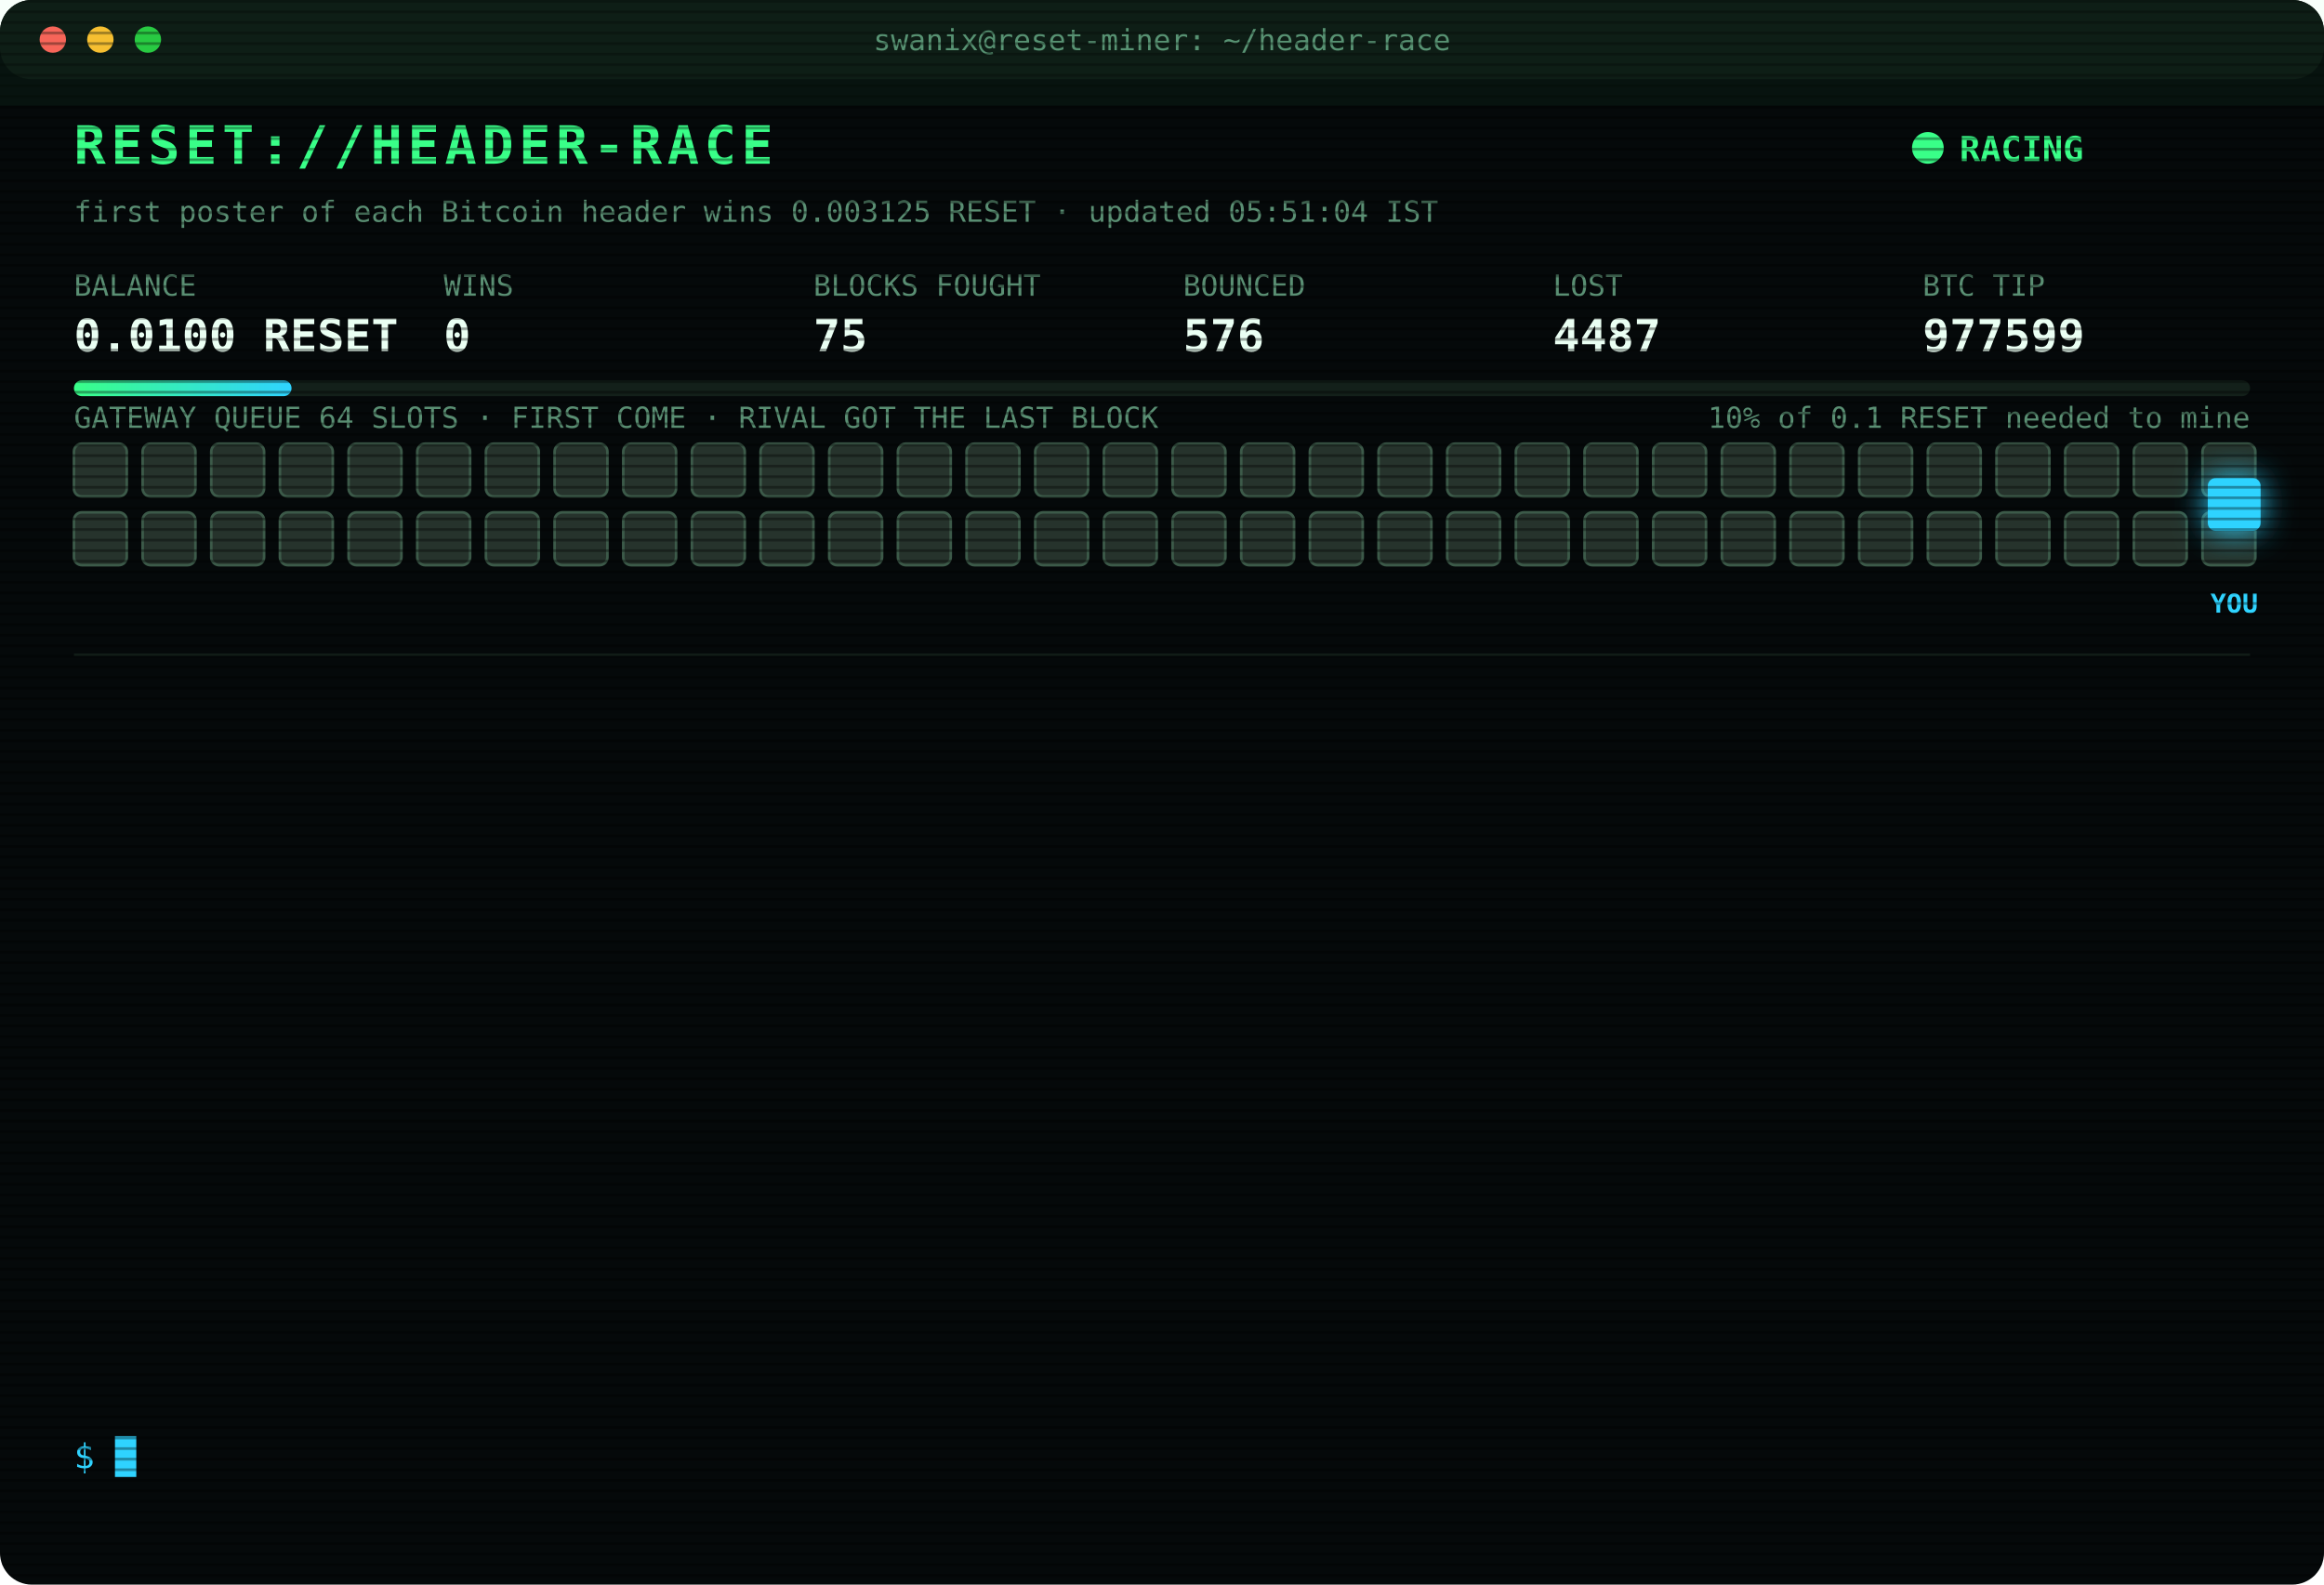
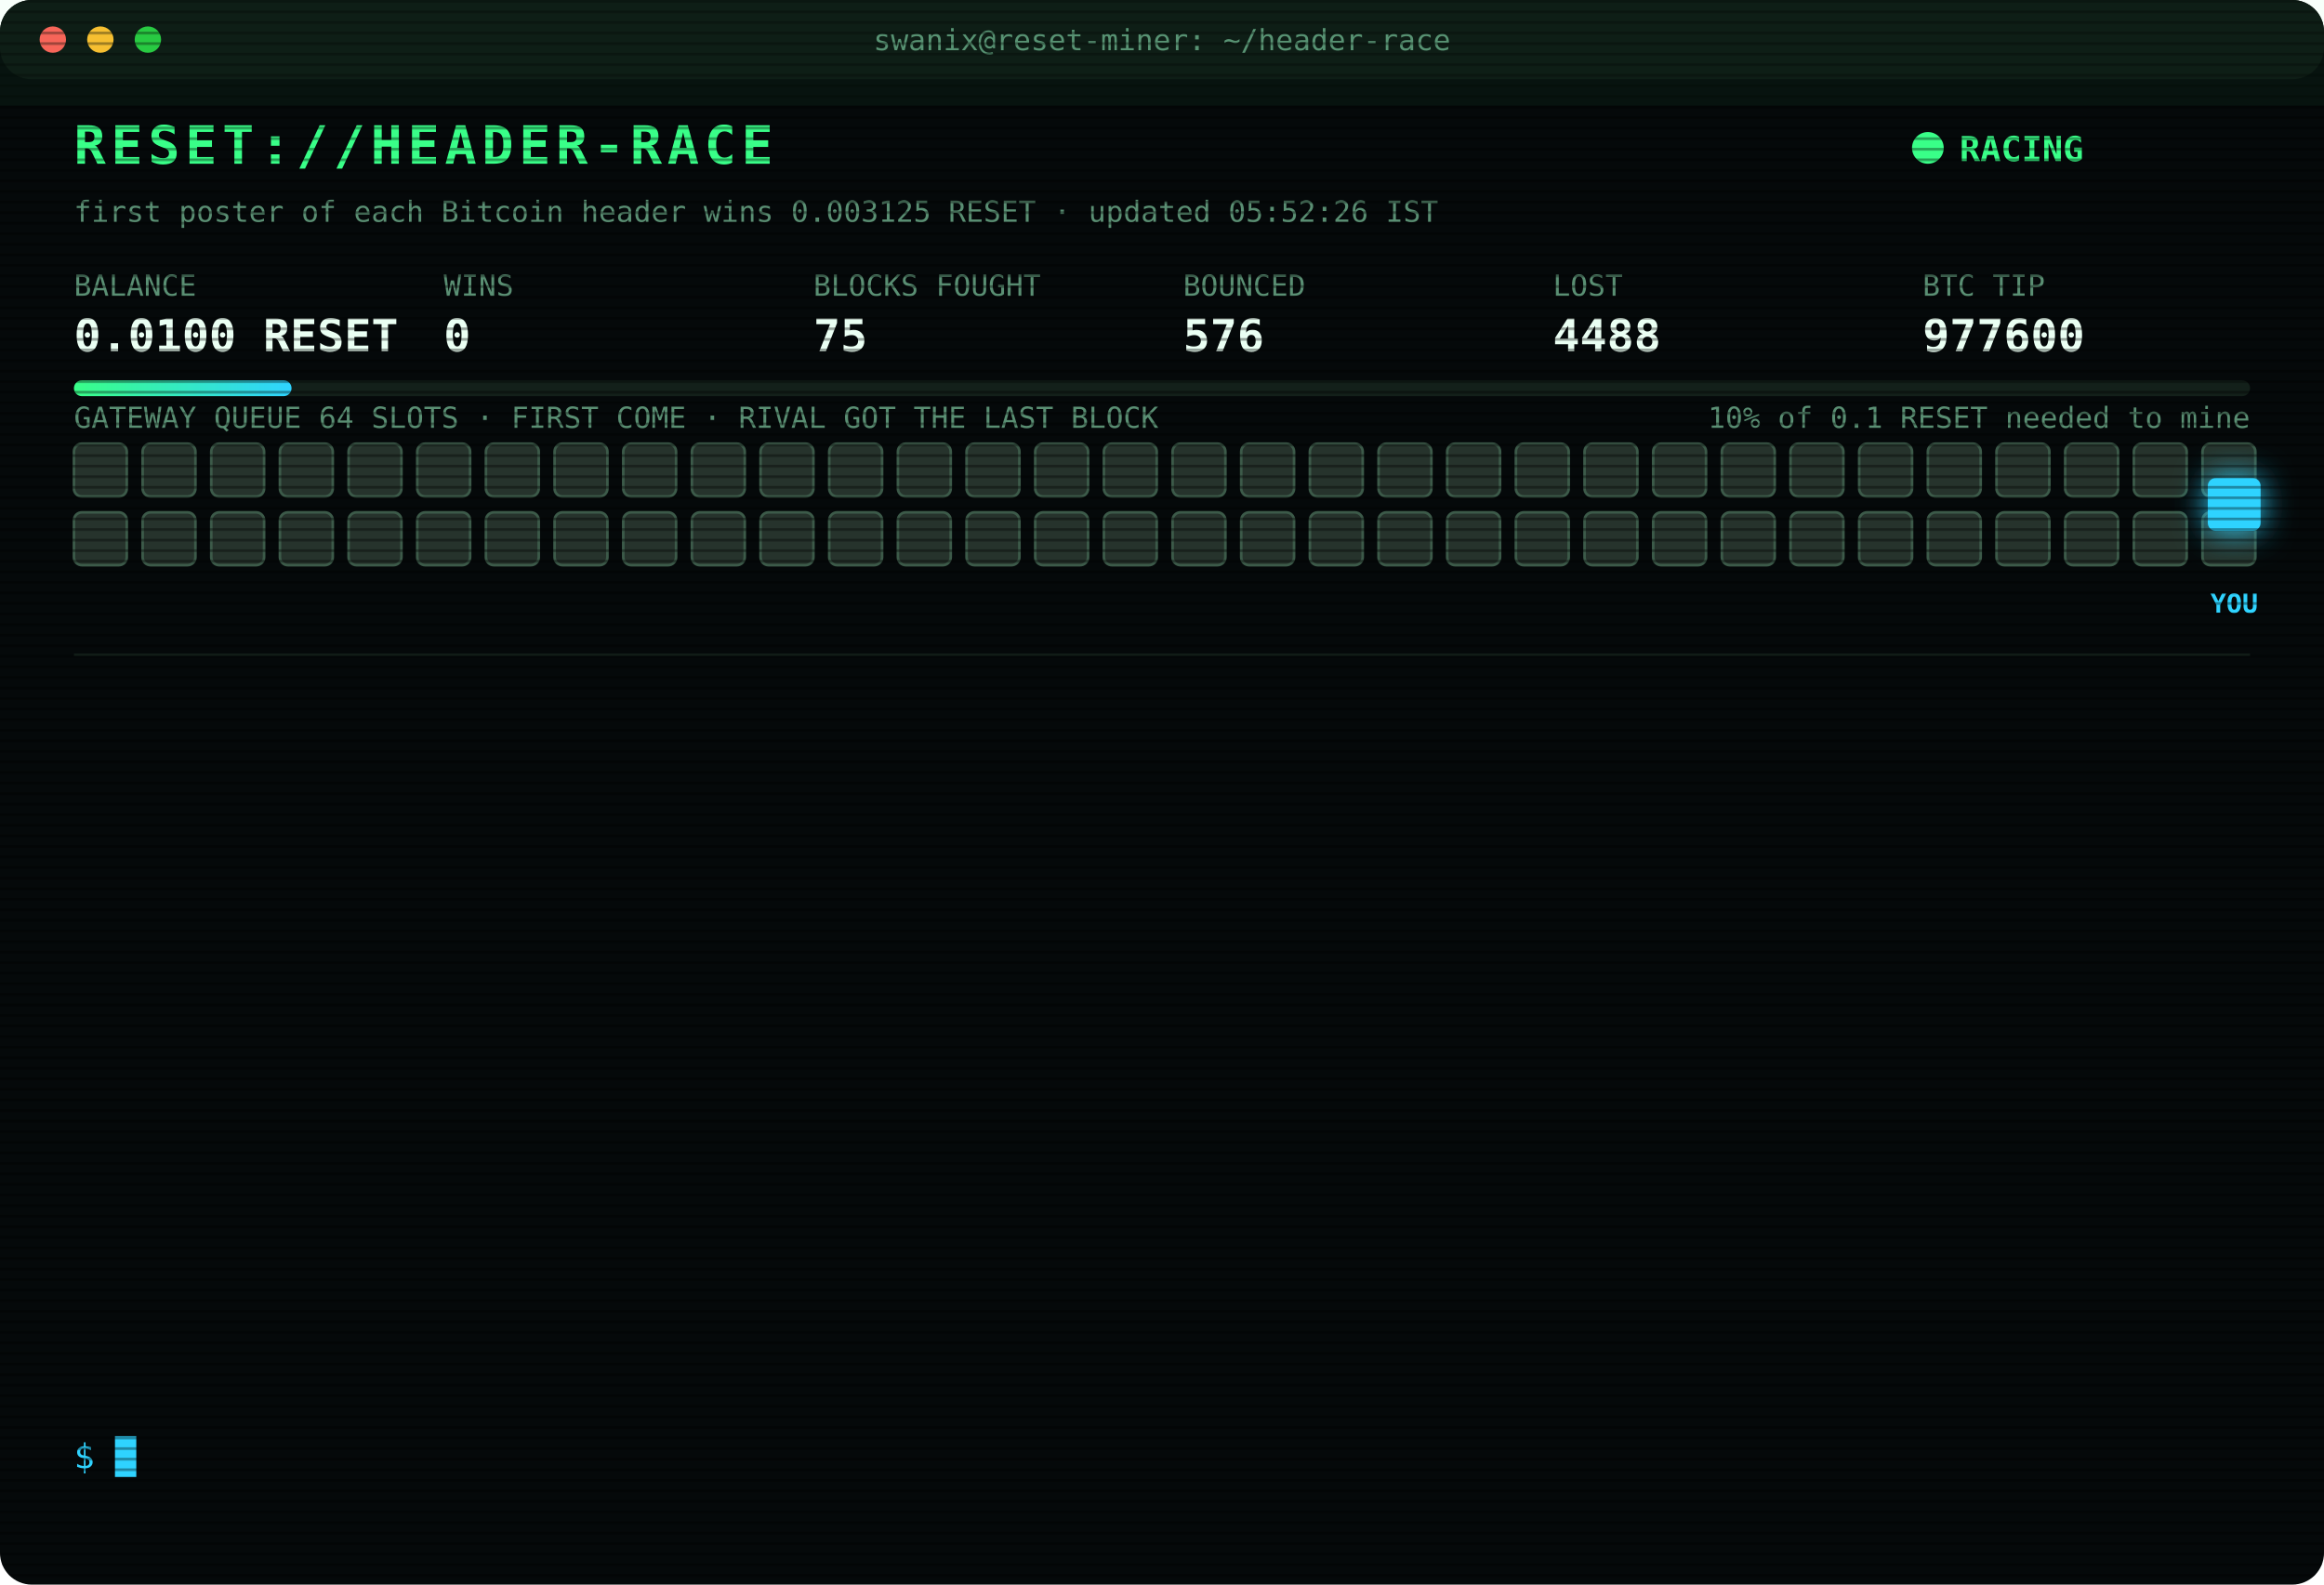
<svg xmlns="http://www.w3.org/2000/svg" width="880" height="600" viewBox="0 0 880 600" font-family="ui-monospace,SFMono-Regular,Menlo,Consolas,monospace">
  <style>
text{font-size:13px;fill:#7CFFB2}
.title{font-size:20px;font-weight:700;fill:#39FF88;letter-spacing:2px;animation:glitch 3s infinite steps(1)}
.sub{fill:#2fd3ff}.k{fill:#5a8f73;font-size:11px}.v{font-size:17px;font-weight:700;fill:#eafff3}
.ts{fill:#3f6b56}.boot{fill:#2fd3ff}.dim{fill:#5a8f73}.bad{fill:#ff4d6d}.warn{fill:#ffd23f}.mag{fill:#ff5cf0}.win{fill:#39FF88;font-weight:700}
.tag{font-size:10px;fill:#2fd3ff;font-weight:700}
.rival{fill:#26332c;stroke:#3c5a49;animation:jam 1.2s infinite alternate}
.idle{fill:#141c18;stroke:#22302a;animation:breathe 4s infinite}
.me{fill:#2fd3ff;filter:drop-shadow(0 0 6px #2fd3ff)}
.hover{animation:nudge 1.1s infinite ease-in-out}.bounce{animation:kick 1.4s infinite}
.ln{opacity:0;animation:in .4s forwards}
.cur{animation:blink 1s infinite steps(1)}
.scan{animation:scan 6s infinite linear}
.led{animation:blink 1.4s infinite}
@keyframes in{from{opacity:0;transform:translateX(-6px)}to{opacity:1;transform:none}}
@keyframes blink{50%{opacity:0}}
@keyframes jam{to{fill:#33463b}}
@keyframes breathe{50%{opacity:.4}}
@keyframes nudge{50%{transform:translateX(-10px)}}
@keyframes kick{0%,100%{transform:none}30%{transform:translateX(-14px)}55%{transform:translateX(10px) translateY(-6px)}}
@keyframes glitch{0%,92%{transform:none}93%{transform:translateX(2px);fill:#ff4d6d}95%{transform:translateX(-2px);fill:#2fd3ff}97%{transform:none}}
@keyframes scan{from{transform:translateY(-40px)}to{transform:translateY(600px)}}
</style>
  <defs>
    <pattern id="sl" width="4" height="4" patternUnits="userSpaceOnUse">
      <rect width="4" height="1" fill="#000" opacity=".35" />
    </pattern>
    <linearGradient id="bar">
      <stop offset="0" stop-color="#39FF88" />
      <stop offset="1" stop-color="#2fd3ff" />
    </linearGradient>
  </defs>
  <rect width="880" height="600" rx="12" fill="#05090a" />
  <rect width="880" height="30" rx="12" fill="#0d1512" />
  <circle cx="20" cy="15" r="5" fill="#ff5f57" />
  <circle cx="38" cy="15" r="5" fill="#febc2e" />
  <circle cx="56" cy="15" r="5" fill="#28c840" />
  <text x="440" y="19" text-anchor="middle" class="k">swanix@reset-miner: ~/header-race</text>
  <text x="28" y="62" class="title">RESET://HEADER-RACE</text>
  <circle class="led" cx="730" cy="56" r="6" fill="#39FF88" />
  <text x="742" y="61" class="win">RACING</text>
-   <text x="28" y="84" class="k">first poster of each Bitcoin header wins 0.003125 RESET · updated 05:51:04 IST</text>
+   <text x="28" y="84" class="k">first poster of each Bitcoin header wins 0.003125 RESET · updated 05:52:26 IST</text>
  <text x="28" y="112" class="k">BALANCE</text>
  <text x="28" y="133" class="v">0.0100 RESET</text>
  <text x="168" y="112" class="k">WINS</text>
  <text x="168" y="133" class="v">0</text>
  <text x="308" y="112" class="k">BLOCKS FOUGHT</text>
  <text x="308" y="133" class="v">75</text>
  <text x="448" y="112" class="k">BOUNCED</text>
  <text x="448" y="133" class="v">576</text>
  <text x="588" y="112" class="k">LOST</text>
-   <text x="588" y="133" class="v">4487</text>
+   <text x="588" y="133" class="v">4488</text>
  <text x="728" y="112" class="k">BTC TIP</text>
-   <text x="728" y="133" class="v">977599</text>
+   <text x="728" y="133" class="v">977600</text>
  <rect x="28" y="144" width="824" height="6" rx="3" fill="#13201a" />
  <rect x="28" y="144" width="82.4" height="6" rx="3" fill="url(#bar)" />
  <text x="852" y="162" text-anchor="end" class="k">10% of 0.1 RESET needed to mine</text>
  <text x="28" y="162" class="k">GATEWAY QUEUE 64 SLOTS · FIRST COME · RIVAL GOT THE LAST BLOCK</text>
  <rect class="rival" x="28" y="168" width="20" height="20" rx="3" style="animation-delay:0.00s" />
  <rect class="rival" x="54" y="168" width="20" height="20" rx="3" style="animation-delay:0.05s" />
  <rect class="rival" x="80" y="168" width="20" height="20" rx="3" style="animation-delay:0.10s" />
  <rect class="rival" x="106" y="168" width="20" height="20" rx="3" style="animation-delay:0.15s" />
  <rect class="rival" x="132" y="168" width="20" height="20" rx="3" style="animation-delay:0.20s" />
  <rect class="rival" x="158" y="168" width="20" height="20" rx="3" style="animation-delay:0.25s" />
  <rect class="rival" x="184" y="168" width="20" height="20" rx="3" style="animation-delay:0.30s" />
  <rect class="rival" x="210" y="168" width="20" height="20" rx="3" style="animation-delay:0.35s" />
  <rect class="rival" x="236" y="168" width="20" height="20" rx="3" style="animation-delay:0.40s" />
  <rect class="rival" x="262" y="168" width="20" height="20" rx="3" style="animation-delay:0.45s" />
  <rect class="rival" x="288" y="168" width="20" height="20" rx="3" style="animation-delay:0.50s" />
  <rect class="rival" x="314" y="168" width="20" height="20" rx="3" style="animation-delay:0.55s" />
  <rect class="rival" x="340" y="168" width="20" height="20" rx="3" style="animation-delay:0.60s" />
  <rect class="rival" x="366" y="168" width="20" height="20" rx="3" style="animation-delay:0.65s" />
  <rect class="rival" x="392" y="168" width="20" height="20" rx="3" style="animation-delay:0.70s" />
  <rect class="rival" x="418" y="168" width="20" height="20" rx="3" style="animation-delay:0.75s" />
  <rect class="rival" x="444" y="168" width="20" height="20" rx="3" style="animation-delay:0.80s" />
  <rect class="rival" x="470" y="168" width="20" height="20" rx="3" style="animation-delay:0.85s" />
  <rect class="rival" x="496" y="168" width="20" height="20" rx="3" style="animation-delay:0.90s" />
  <rect class="rival" x="522" y="168" width="20" height="20" rx="3" style="animation-delay:0.95s" />
  <rect class="rival" x="548" y="168" width="20" height="20" rx="3" style="animation-delay:1.00s" />
  <rect class="rival" x="574" y="168" width="20" height="20" rx="3" style="animation-delay:1.05s" />
  <rect class="rival" x="600" y="168" width="20" height="20" rx="3" style="animation-delay:1.10s" />
  <rect class="rival" x="626" y="168" width="20" height="20" rx="3" style="animation-delay:1.15s" />
  <rect class="rival" x="652" y="168" width="20" height="20" rx="3" style="animation-delay:1.20s" />
  <rect class="rival" x="678" y="168" width="20" height="20" rx="3" style="animation-delay:1.25s" />
  <rect class="rival" x="704" y="168" width="20" height="20" rx="3" style="animation-delay:1.30s" />
  <rect class="rival" x="730" y="168" width="20" height="20" rx="3" style="animation-delay:1.35s" />
  <rect class="rival" x="756" y="168" width="20" height="20" rx="3" style="animation-delay:1.40s" />
  <rect class="rival" x="782" y="168" width="20" height="20" rx="3" style="animation-delay:1.45s" />
  <rect class="rival" x="808" y="168" width="20" height="20" rx="3" style="animation-delay:1.50s" />
  <rect class="rival" x="834" y="168" width="20" height="20" rx="3" style="animation-delay:1.55s" />
  <rect class="rival" x="28" y="194" width="20" height="20" rx="3" style="animation-delay:1.60s" />
  <rect class="rival" x="54" y="194" width="20" height="20" rx="3" style="animation-delay:1.65s" />
  <rect class="rival" x="80" y="194" width="20" height="20" rx="3" style="animation-delay:1.70s" />
  <rect class="rival" x="106" y="194" width="20" height="20" rx="3" style="animation-delay:1.75s" />
  <rect class="rival" x="132" y="194" width="20" height="20" rx="3" style="animation-delay:1.80s" />
  <rect class="rival" x="158" y="194" width="20" height="20" rx="3" style="animation-delay:1.85s" />
  <rect class="rival" x="184" y="194" width="20" height="20" rx="3" style="animation-delay:1.90s" />
  <rect class="rival" x="210" y="194" width="20" height="20" rx="3" style="animation-delay:1.95s" />
  <rect class="rival" x="236" y="194" width="20" height="20" rx="3" style="animation-delay:2.00s" />
  <rect class="rival" x="262" y="194" width="20" height="20" rx="3" style="animation-delay:2.05s" />
  <rect class="rival" x="288" y="194" width="20" height="20" rx="3" style="animation-delay:2.10s" />
  <rect class="rival" x="314" y="194" width="20" height="20" rx="3" style="animation-delay:2.15s" />
  <rect class="rival" x="340" y="194" width="20" height="20" rx="3" style="animation-delay:2.20s" />
  <rect class="rival" x="366" y="194" width="20" height="20" rx="3" style="animation-delay:2.25s" />
  <rect class="rival" x="392" y="194" width="20" height="20" rx="3" style="animation-delay:2.30s" />
  <rect class="rival" x="418" y="194" width="20" height="20" rx="3" style="animation-delay:2.35s" />
  <rect class="rival" x="444" y="194" width="20" height="20" rx="3" style="animation-delay:2.40s" />
  <rect class="rival" x="470" y="194" width="20" height="20" rx="3" style="animation-delay:2.45s" />
  <rect class="rival" x="496" y="194" width="20" height="20" rx="3" style="animation-delay:2.50s" />
  <rect class="rival" x="522" y="194" width="20" height="20" rx="3" style="animation-delay:2.55s" />
  <rect class="rival" x="548" y="194" width="20" height="20" rx="3" style="animation-delay:2.60s" />
  <rect class="rival" x="574" y="194" width="20" height="20" rx="3" style="animation-delay:2.65s" />
  <rect class="rival" x="600" y="194" width="20" height="20" rx="3" style="animation-delay:2.70s" />
  <rect class="rival" x="626" y="194" width="20" height="20" rx="3" style="animation-delay:2.75s" />
  <rect class="rival" x="652" y="194" width="20" height="20" rx="3" style="animation-delay:2.80s" />
  <rect class="rival" x="678" y="194" width="20" height="20" rx="3" style="animation-delay:2.85s" />
  <rect class="rival" x="704" y="194" width="20" height="20" rx="3" style="animation-delay:2.90s" />
  <rect class="rival" x="730" y="194" width="20" height="20" rx="3" style="animation-delay:2.95s" />
  <rect class="rival" x="756" y="194" width="20" height="20" rx="3" style="animation-delay:3.00s" />
  <rect class="rival" x="782" y="194" width="20" height="20" rx="3" style="animation-delay:3.05s" />
  <rect class="rival" x="808" y="194" width="20" height="20" rx="3" style="animation-delay:3.10s" />
  <rect class="rival" x="834" y="194" width="20" height="20" rx="3" style="animation-delay:3.15s" />
  <g class="hover">
    <rect class="me" x="836" y="181" width="20" height="20" rx="3" />
    <text class="tag" x="846" y="232" text-anchor="middle">YOU</text>
  </g>
  <line x1="28" x2="852" y1="248" y2="248" stroke="#13201a" />
  <g class="ln" style="animation-delay:0.40s">
    <text x="28" y="270" class="ts">05:05:06</text>
-     <text x="104" y="270" class="bad">[REJECTED] #977588 The network already has these headers.</text>
+     <text x="104" y="270" class="bad">[LOST] #977588 taken by a rival miner</text>
  </g>
  <g class="ln" style="animation-delay:0.65s">
-     <text x="28" y="292" class="ts">05:05:06</text>
-     <text x="104" y="292" class="bad">[LOST] #977588 taken by a rival miner</text>
+     <text x="28" y="292" class="ts">05:06:22</text>
+     <text x="104" y="292" class="bad">[LOST] #977589 taken by a rival miner</text>
  </g>
  <g class="ln" style="animation-delay:0.90s">
-     <text x="28" y="314" class="ts">05:06:22</text>
-     <text x="104" y="314" class="bad">[LOST] #977589 taken by a rival miner</text>
+     <text x="28" y="314" class="ts">05:12:50</text>
+     <text x="104" y="314" class="bad">[LOST] #977590 taken by a rival miner</text>
  </g>
  <g class="ln" style="animation-delay:1.15s">
-     <text x="28" y="336" class="ts">05:12:50</text>
-     <text x="104" y="336" class="bad">[LOST] #977590 taken by a rival miner</text>
+     <text x="28" y="336" class="ts">05:13:41</text>
+     <text x="104" y="336" class="bad">[LOST] #977591 taken by a rival miner</text>
  </g>
  <g class="ln" style="animation-delay:1.40s">
-     <text x="28" y="358" class="ts">05:13:41</text>
-     <text x="104" y="358" class="bad">[LOST] #977591 taken by a rival miner</text>
+     <text x="28" y="358" class="ts">05:16:34</text>
+     <text x="104" y="358" class="bad">[LOST] #977592 taken by a rival miner</text>
  </g>
  <g class="ln" style="animation-delay:1.65s">
-     <text x="28" y="380" class="ts">05:16:34</text>
-     <text x="104" y="380" class="bad">[LOST] #977592 taken by a rival miner</text>
+     <text x="28" y="380" class="ts">05:18:39</text>
+     <text x="104" y="380" class="bad">[LOST] #977593 taken by a rival miner</text>
  </g>
  <g class="ln" style="animation-delay:1.90s">
-     <text x="28" y="402" class="ts">05:18:39</text>
-     <text x="104" y="402" class="bad">[LOST] #977593 taken by a rival miner</text>
+     <text x="28" y="402" class="ts">05:27:44</text>
+     <text x="104" y="402" class="bad">[LOST] #977594 taken by a rival miner</text>
  </g>
  <g class="ln" style="animation-delay:2.15s">
-     <text x="28" y="424" class="ts">05:27:44</text>
-     <text x="104" y="424" class="bad">[LOST] #977594 taken by a rival miner</text>
+     <text x="28" y="424" class="ts">05:30:11</text>
+     <text x="104" y="424" class="bad">[LOST] #977595 taken by a rival miner</text>
  </g>
  <g class="ln" style="animation-delay:2.40s">
-     <text x="28" y="446" class="ts">05:30:11</text>
-     <text x="104" y="446" class="bad">[LOST] #977595 taken by a rival miner</text>
+     <text x="28" y="446" class="ts">05:36:55</text>
+     <text x="104" y="446" class="bad">[LOST] #977596 taken by a rival miner</text>
  </g>
  <g class="ln" style="animation-delay:2.65s">
-     <text x="28" y="468" class="ts">05:36:55</text>
-     <text x="104" y="468" class="bad">[LOST] #977596 taken by a rival miner</text>
+     <text x="28" y="468" class="ts">05:39:23</text>
+     <text x="104" y="468" class="bad">[LOST] #977597 taken by a rival miner</text>
  </g>
  <g class="ln" style="animation-delay:2.90s">
-     <text x="28" y="490" class="ts">05:39:23</text>
-     <text x="104" y="490" class="bad">[LOST] #977597 taken by a rival miner</text>
+     <text x="28" y="490" class="ts">05:42:44</text>
+     <text x="104" y="490" class="bad">[LOST] #977598 taken by a rival miner</text>
  </g>
  <g class="ln" style="animation-delay:3.15s">
-     <text x="28" y="512" class="ts">05:42:44</text>
-     <text x="104" y="512" class="bad">[LOST] #977598 taken by a rival miner</text>
+     <text x="28" y="512" class="ts">05:51:04</text>
+     <text x="104" y="512" class="bad">[LOST] #977599 taken by a rival miner</text>
  </g>
  <g class="ln" style="animation-delay:3.40s">
-     <text x="28" y="534" class="ts">05:51:04</text>
-     <text x="104" y="534" class="bad">[LOST] #977599 taken by a rival miner</text>
+     <text x="28" y="534" class="ts">05:52:26</text>
+     <text x="104" y="534" class="bad">[LOST] #977600 taken by a rival miner</text>
  </g>
  <text x="28" y="556" class="sub">$ <tspan class="cur">█</tspan>
  </text>
  <rect width="880" height="600" rx="12" fill="url(#sl)" pointer-events="none" />
  <rect class="scan" width="880" height="40" fill="#39FF88" opacity=".04" />
</svg>
